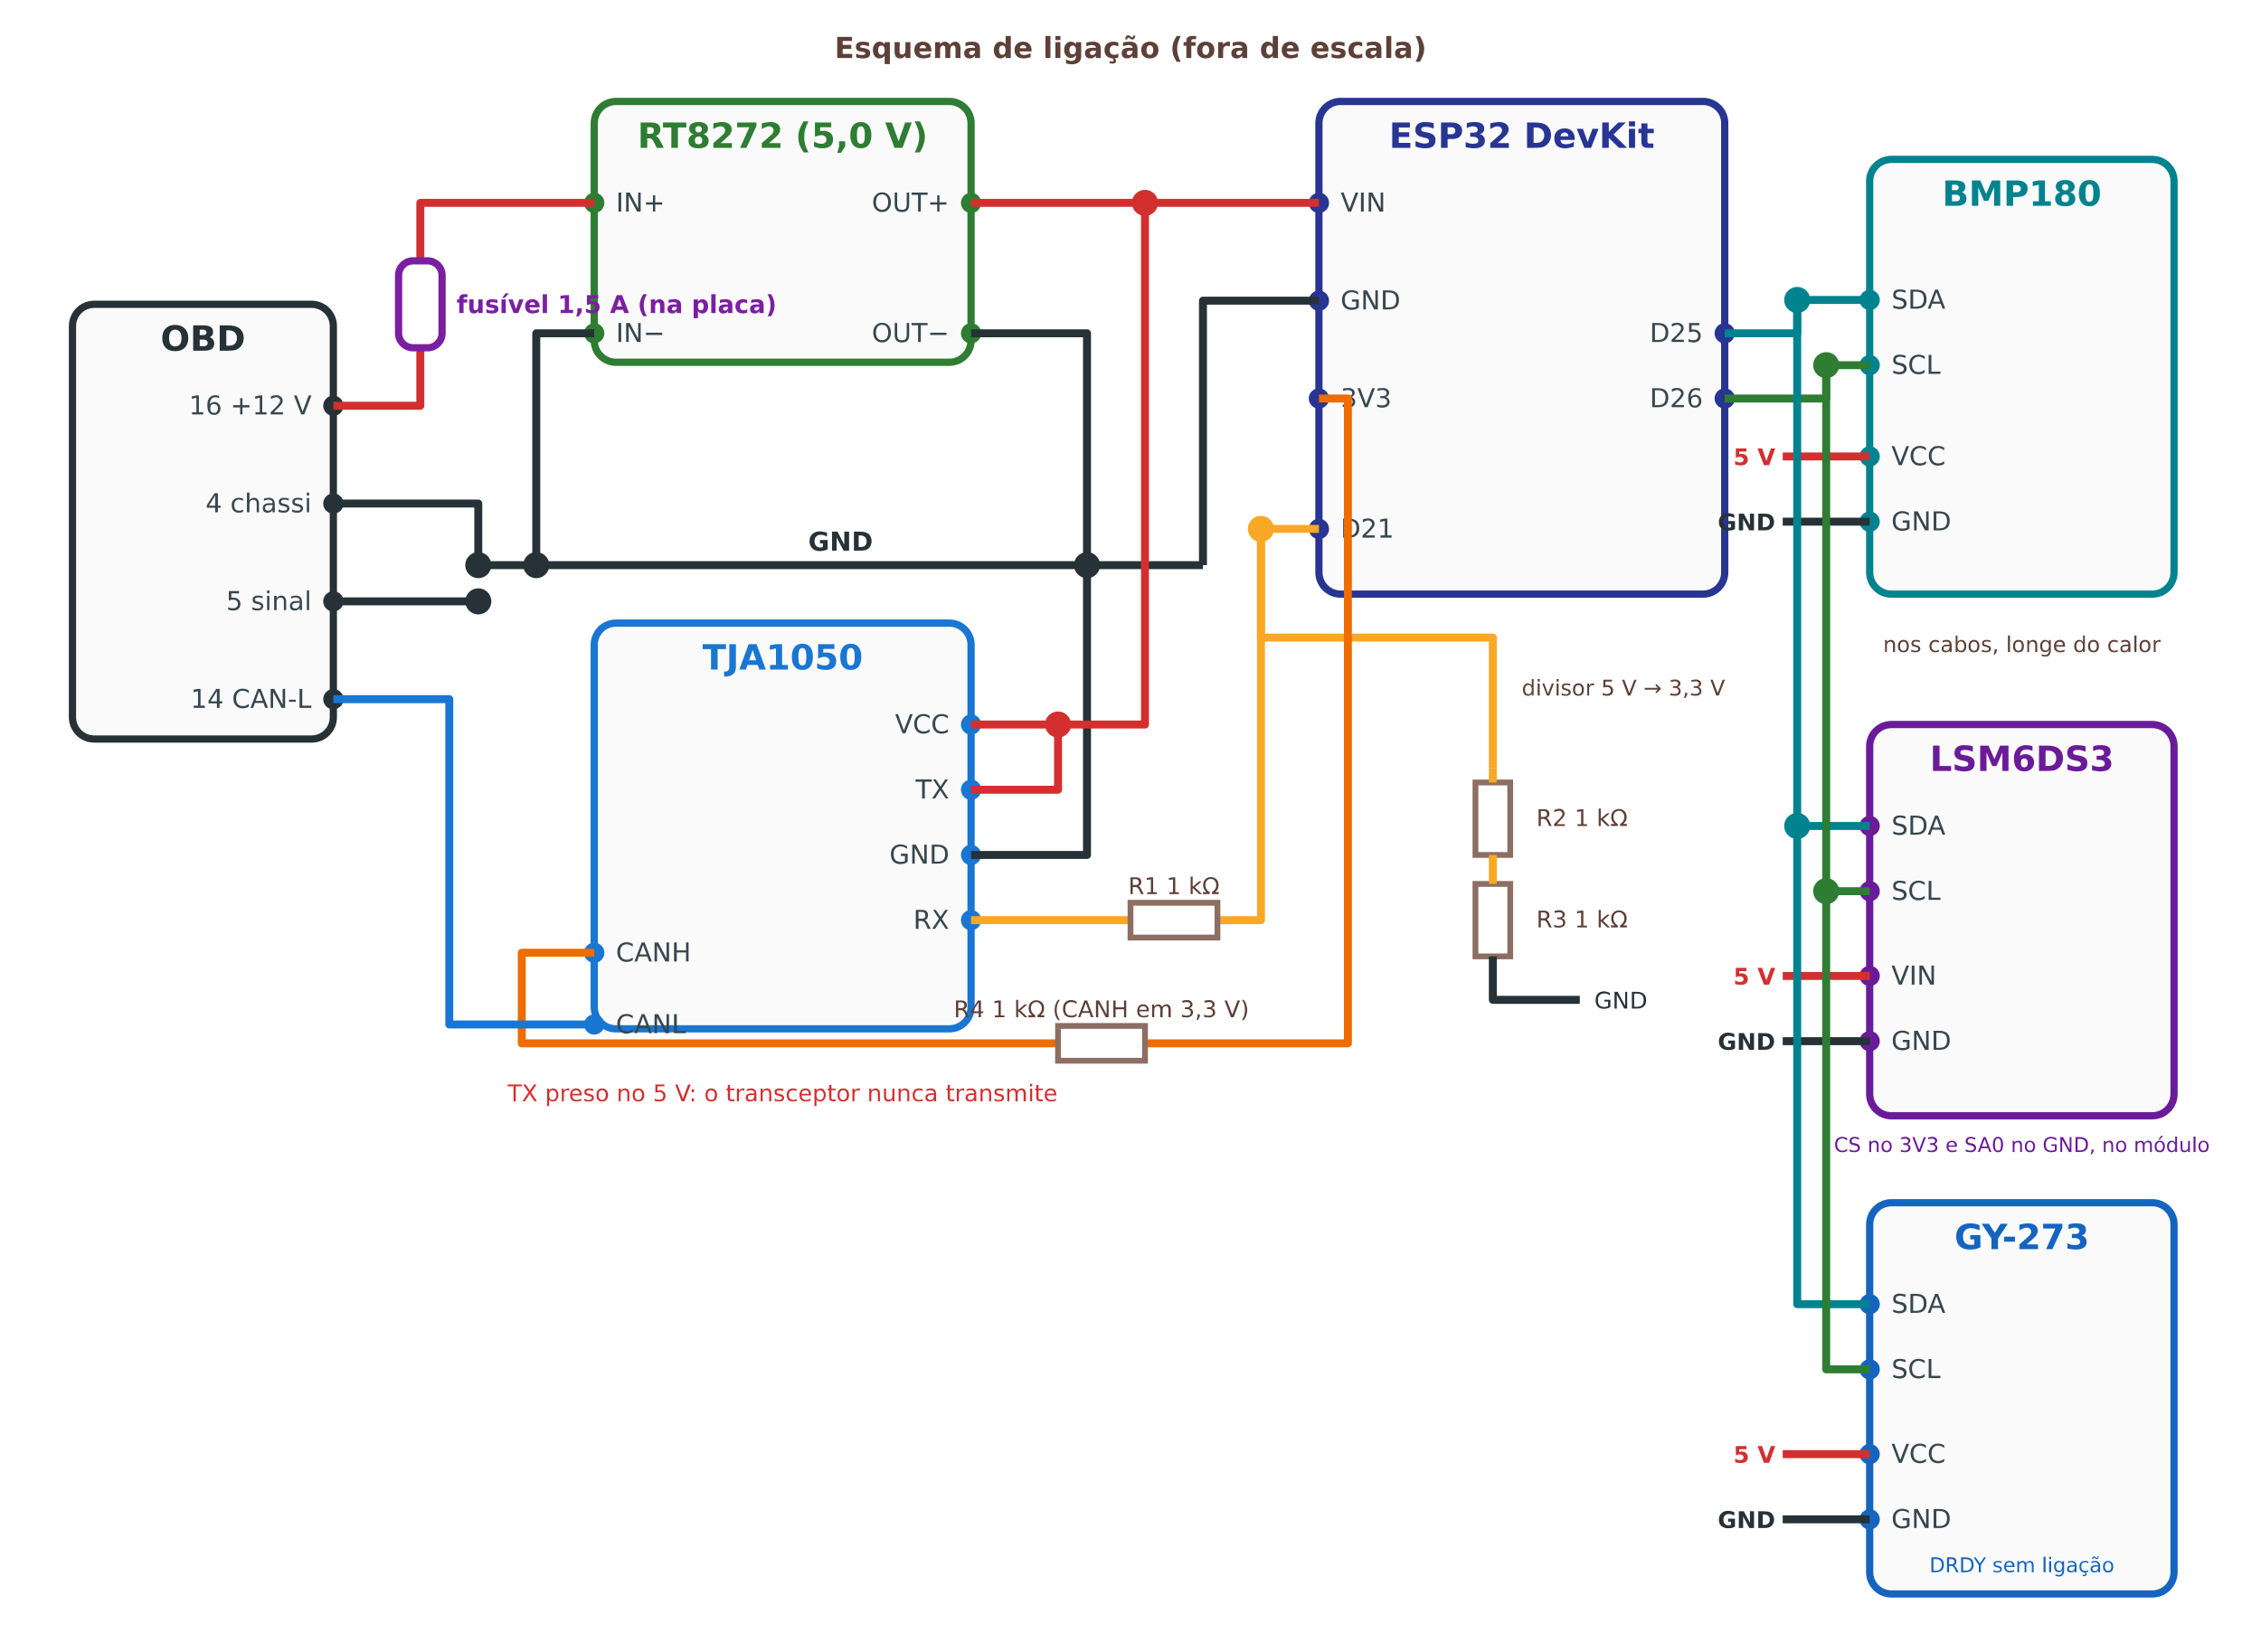
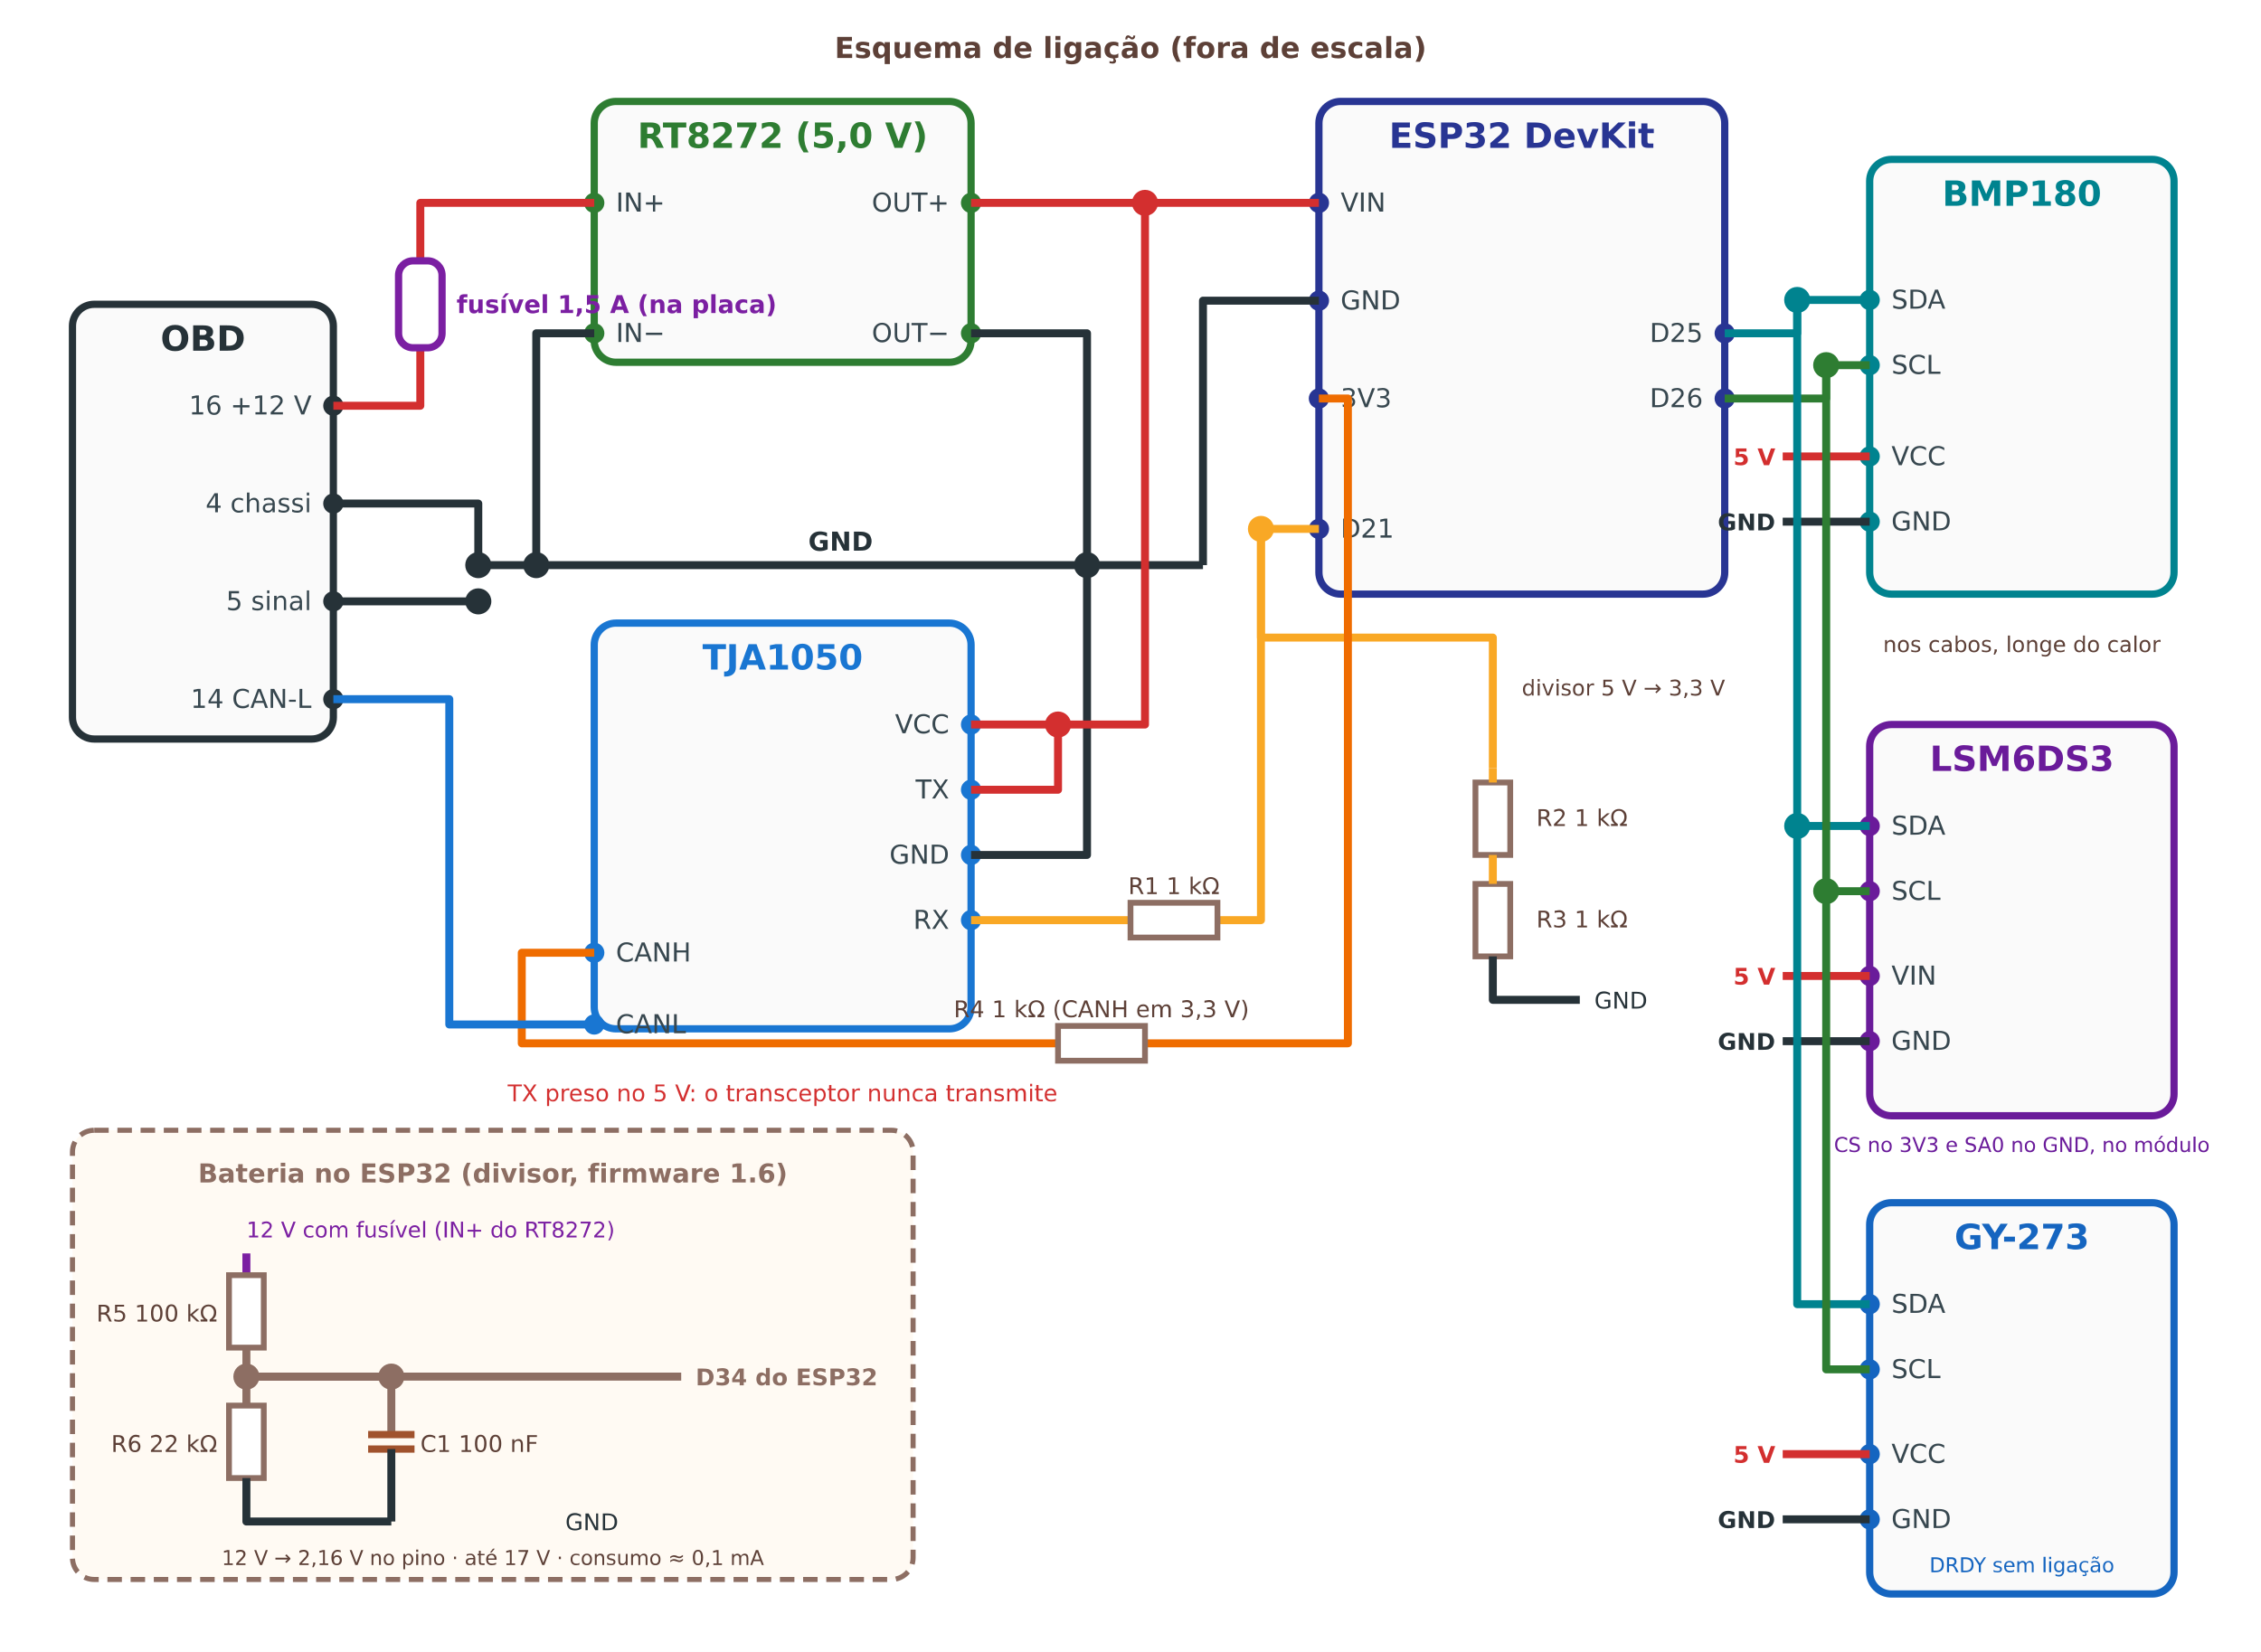
<svg xmlns="http://www.w3.org/2000/svg" width="249.6mm" height="182.4mm" viewBox="-3 -3 156 114">
  <rect x="-3" y="-3" width="156" height="114" fill="#fff" />
  <rect x="2" y="18" width="18" height="30" rx="1.5" fill="#fafafa" stroke="#263238" stroke-width="0.5" />
  <text x="11.00" y="21.20" font-size="2.4" fill="#263238" text-anchor="middle" font-weight="bold" font-family="DejaVu Sans, Arial, sans-serif">OBD</text>
  <circle cx="20" cy="25.0" r="0.7" fill="#263238" />
  <text x="18.50" y="25.60" font-size="1.8" fill="#37474f" text-anchor="end" font-weight="normal" font-family="DejaVu Sans, Arial, sans-serif">16 +12 V</text>
  <circle cx="20" cy="31.75" r="0.7" fill="#263238" />
  <text x="18.50" y="32.35" font-size="1.8" fill="#37474f" text-anchor="end" font-weight="normal" font-family="DejaVu Sans, Arial, sans-serif">4 chassi</text>
  <circle cx="20" cy="38.5" r="0.7" fill="#263238" />
  <text x="18.50" y="39.10" font-size="1.8" fill="#37474f" text-anchor="end" font-weight="normal" font-family="DejaVu Sans, Arial, sans-serif">5 sinal</text>
  <circle cx="20" cy="45.25" r="0.7" fill="#263238" />
  <text x="18.50" y="45.85" font-size="1.8" fill="#37474f" text-anchor="end" font-weight="normal" font-family="DejaVu Sans, Arial, sans-serif">14 CAN-L</text>
  <rect x="38" y="4" width="26" height="18" rx="1.5" fill="#fafafa" stroke="#2e7d32" stroke-width="0.5" />
  <text x="51.00" y="7.20" font-size="2.4" fill="#2e7d32" text-anchor="middle" font-weight="bold" font-family="DejaVu Sans, Arial, sans-serif">RT8272 (5,0 V)</text>
  <circle cx="38" cy="11.0" r="0.7" fill="#2e7d32" />
  <text x="39.50" y="11.60" font-size="1.8" fill="#37474f" text-anchor="start" font-weight="normal" font-family="DejaVu Sans, Arial, sans-serif">IN+</text>
  <circle cx="38" cy="20.0" r="0.7" fill="#2e7d32" />
  <text x="39.50" y="20.60" font-size="1.8" fill="#37474f" text-anchor="start" font-weight="normal" font-family="DejaVu Sans, Arial, sans-serif">IN−</text>
  <circle cx="64" cy="11.0" r="0.7" fill="#2e7d32" />
  <text x="62.50" y="11.60" font-size="1.8" fill="#37474f" text-anchor="end" font-weight="normal" font-family="DejaVu Sans, Arial, sans-serif">OUT+</text>
  <circle cx="64" cy="20.0" r="0.7" fill="#2e7d32" />
  <text x="62.50" y="20.60" font-size="1.8" fill="#37474f" text-anchor="end" font-weight="normal" font-family="DejaVu Sans, Arial, sans-serif">OUT−</text>
  <rect x="88" y="4" width="28" height="34" rx="1.5" fill="#fafafa" stroke="#283593" stroke-width="0.5" />
  <text x="102.00" y="7.20" font-size="2.4" fill="#283593" text-anchor="middle" font-weight="bold" font-family="DejaVu Sans, Arial, sans-serif">ESP32 DevKit</text>
  <circle cx="88" cy="11.0" r="0.7" fill="#283593" />
  <text x="89.50" y="11.60" font-size="1.8" fill="#37474f" text-anchor="start" font-weight="normal" font-family="DejaVu Sans, Arial, sans-serif">VIN</text>
  <circle cx="88" cy="17.75" r="0.7" fill="#283593" />
  <text x="89.50" y="18.35" font-size="1.8" fill="#37474f" text-anchor="start" font-weight="normal" font-family="DejaVu Sans, Arial, sans-serif">GND</text>
  <circle cx="88" cy="24.5" r="0.7" fill="#283593" />
  <text x="89.50" y="25.10" font-size="1.8" fill="#37474f" text-anchor="start" font-weight="normal" font-family="DejaVu Sans, Arial, sans-serif">3V3</text>
  <circle cx="88" cy="33.5" r="0.7" fill="#283593" />
  <text x="89.50" y="34.10" font-size="1.8" fill="#37474f" text-anchor="start" font-weight="normal" font-family="DejaVu Sans, Arial, sans-serif">D21</text>
  <circle cx="116" cy="20.0" r="0.7" fill="#283593" />
  <text x="114.50" y="20.60" font-size="1.8" fill="#37474f" text-anchor="end" font-weight="normal" font-family="DejaVu Sans, Arial, sans-serif">D25</text>
  <circle cx="116" cy="24.5" r="0.7" fill="#283593" />
  <text x="114.50" y="25.10" font-size="1.8" fill="#37474f" text-anchor="end" font-weight="normal" font-family="DejaVu Sans, Arial, sans-serif">D26</text>
  <rect x="126" y="8" width="21" height="30" rx="1.5" fill="#fafafa" stroke="#00838f" stroke-width="0.5" />
  <text x="136.50" y="11.20" font-size="2.4" fill="#00838f" text-anchor="middle" font-weight="bold" font-family="DejaVu Sans, Arial, sans-serif">BMP180</text>
  <circle cx="126" cy="17.7" r="0.7" fill="#00838f" />
  <text x="127.50" y="18.30" font-size="1.8" fill="#37474f" text-anchor="start" font-weight="normal" font-family="DejaVu Sans, Arial, sans-serif">SDA</text>
  <circle cx="126" cy="22.2" r="0.7" fill="#00838f" />
  <text x="127.50" y="22.80" font-size="1.8" fill="#37474f" text-anchor="start" font-weight="normal" font-family="DejaVu Sans, Arial, sans-serif">SCL</text>
  <circle cx="126" cy="28.5" r="0.7" fill="#00838f" />
  <text x="127.50" y="29.10" font-size="1.8" fill="#37474f" text-anchor="start" font-weight="normal" font-family="DejaVu Sans, Arial, sans-serif">VCC</text>
  <circle cx="126" cy="33.0" r="0.7" fill="#00838f" />
  <text x="127.50" y="33.60" font-size="1.8" fill="#37474f" text-anchor="start" font-weight="normal" font-family="DejaVu Sans, Arial, sans-serif">GND</text>
  <rect x="126" y="47" width="21" height="27" rx="1.5" fill="#fafafa" stroke="#6a1b9a" stroke-width="0.5" />
  <text x="136.50" y="50.20" font-size="2.4" fill="#6a1b9a" text-anchor="middle" font-weight="bold" font-family="DejaVu Sans, Arial, sans-serif">LSM6DS3</text>
  <circle cx="126" cy="54.0" r="0.7" fill="#6a1b9a" />
  <text x="127.50" y="54.60" font-size="1.8" fill="#37474f" text-anchor="start" font-weight="normal" font-family="DejaVu Sans, Arial, sans-serif">SDA</text>
  <circle cx="126" cy="58.5" r="0.7" fill="#6a1b9a" />
  <text x="127.50" y="59.10" font-size="1.8" fill="#37474f" text-anchor="start" font-weight="normal" font-family="DejaVu Sans, Arial, sans-serif">SCL</text>
  <circle cx="126" cy="64.35" r="0.7" fill="#6a1b9a" />
  <text x="127.50" y="64.95" font-size="1.8" fill="#37474f" text-anchor="start" font-weight="normal" font-family="DejaVu Sans, Arial, sans-serif">VIN</text>
  <circle cx="126" cy="68.85" r="0.7" fill="#6a1b9a" />
  <text x="127.50" y="69.45" font-size="1.8" fill="#37474f" text-anchor="start" font-weight="normal" font-family="DejaVu Sans, Arial, sans-serif">GND</text>
  <rect x="126" y="80" width="21" height="27" rx="1.5" fill="#fafafa" stroke="#1565c0" stroke-width="0.5" />
  <text x="136.50" y="83.20" font-size="2.4" fill="#1565c0" text-anchor="middle" font-weight="bold" font-family="DejaVu Sans, Arial, sans-serif">GY-273</text>
  <circle cx="126" cy="87.0" r="0.7" fill="#1565c0" />
  <text x="127.50" y="87.60" font-size="1.8" fill="#37474f" text-anchor="start" font-weight="normal" font-family="DejaVu Sans, Arial, sans-serif">SDA</text>
  <circle cx="126" cy="91.5" r="0.7" fill="#1565c0" />
  <text x="127.50" y="92.10" font-size="1.8" fill="#37474f" text-anchor="start" font-weight="normal" font-family="DejaVu Sans, Arial, sans-serif">SCL</text>
  <circle cx="126" cy="97.35" r="0.7" fill="#1565c0" />
  <text x="127.50" y="97.95" font-size="1.8" fill="#37474f" text-anchor="start" font-weight="normal" font-family="DejaVu Sans, Arial, sans-serif">VCC</text>
  <circle cx="126" cy="101.85" r="0.7" fill="#1565c0" />
  <text x="127.50" y="102.45" font-size="1.8" fill="#37474f" text-anchor="start" font-weight="normal" font-family="DejaVu Sans, Arial, sans-serif">GND</text>
  <rect x="38" y="40" width="26" height="28" rx="1.5" fill="#fafafa" stroke="#1976d2" stroke-width="0.5" />
  <text x="51.00" y="43.20" font-size="2.4" fill="#1976d2" text-anchor="middle" font-weight="bold" font-family="DejaVu Sans, Arial, sans-serif">TJA1050</text>
  <circle cx="64" cy="47.0" r="0.7" fill="#1976d2" />
  <text x="62.50" y="47.60" font-size="1.8" fill="#37474f" text-anchor="end" font-weight="normal" font-family="DejaVu Sans, Arial, sans-serif">VCC</text>
  <circle cx="64" cy="51.5" r="0.7" fill="#1976d2" />
  <text x="62.50" y="52.10" font-size="1.8" fill="#37474f" text-anchor="end" font-weight="normal" font-family="DejaVu Sans, Arial, sans-serif">TX</text>
  <circle cx="64" cy="56.0" r="0.7" fill="#1976d2" />
  <text x="62.50" y="56.60" font-size="1.8" fill="#37474f" text-anchor="end" font-weight="normal" font-family="DejaVu Sans, Arial, sans-serif">GND</text>
  <circle cx="64" cy="60.5" r="0.7" fill="#1976d2" />
  <text x="62.50" y="61.10" font-size="1.8" fill="#37474f" text-anchor="end" font-weight="normal" font-family="DejaVu Sans, Arial, sans-serif">RX</text>
  <circle cx="38" cy="62.75" r="0.7" fill="#1976d2" />
  <text x="39.50" y="63.35" font-size="1.8" fill="#37474f" text-anchor="start" font-weight="normal" font-family="DejaVu Sans, Arial, sans-serif">CANH</text>
  <circle cx="38" cy="67.7" r="0.7" fill="#1976d2" />
  <text x="39.50" y="68.30" font-size="1.8" fill="#37474f" text-anchor="start" font-weight="normal" font-family="DejaVu Sans, Arial, sans-serif">CANL</text>
  <path d="M20.00,25.00 L26.00,25.00 L26.00,11.00 L38.00,11.00" fill="none" stroke="#d32f2f" stroke-width="0.55" stroke-linejoin="round" />
  <rect x="24.5" y="15.0" width="3" height="6" rx="1" fill="#fff" stroke="#7b1fa2" stroke-width="0.5" />
  <text x="28.50" y="18.60" font-size="1.7" fill="#7b1fa2" text-anchor="start" font-weight="bold" font-family="DejaVu Sans, Arial, sans-serif">fusível 1,5 A (na placa)</text>
  <path d="M20.00,31.75 L30.00,31.75 L30.00,36.00" fill="none" stroke="#263238" stroke-width="0.55" stroke-linejoin="round" />
  <path d="M20.00,38.50 L30.00,38.50" fill="none" stroke="#263238" stroke-width="0.55" stroke-linejoin="round" />
  <path d="M38.00,20.00 L34.00,20.00 L34.00,36.00" fill="none" stroke="#263238" stroke-width="0.55" stroke-linejoin="round" />
  <path d="M30.00,36.00 L80.00,36.00" fill="none" stroke="#263238" stroke-width="0.55" stroke-linejoin="round" />
  <path d="M64.00,20.00 L72.00,20.00 L72.00,36.00" fill="none" stroke="#263238" stroke-width="0.55" stroke-linejoin="round" />
  <path d="M88.00,17.75 L80.00,17.75 L80.00,36.00" fill="none" stroke="#263238" stroke-width="0.55" stroke-linejoin="round" />
  <path d="M64.00,56.00 L72.00,56.00 L72.00,36.00" fill="none" stroke="#263238" stroke-width="0.55" stroke-linejoin="round" />
  <circle cx="30" cy="38.5" r="0.9" fill="#263238" />
  <circle cx="34" cy="36" r="0.9" fill="#263238" />
  <circle cx="72" cy="36" r="0.9" fill="#263238" />
  <circle cx="30" cy="36" r="0.9" fill="#263238" />
  <text x="55.00" y="35.00" font-size="1.8" fill="#263238" text-anchor="middle" font-weight="bold" font-family="DejaVu Sans, Arial, sans-serif">GND</text>
  <path d="M64.00,11.00 L76.00,11.00 L88.00,11.00" fill="none" stroke="#d32f2f" stroke-width="0.55" stroke-linejoin="round" />
  <path d="M76.00,11.00 L76.00,47.00 L64.00,47.00" fill="none" stroke="#d32f2f" stroke-width="0.55" stroke-linejoin="round" />
  <path d="M64.00,51.50 L70.00,51.50 L70.00,47.00" fill="none" stroke="#d32f2f" stroke-width="0.55" stroke-linejoin="round" />
  <circle cx="76" cy="11.0" r="0.9" fill="#d32f2f" />
  <circle cx="70" cy="47.0" r="0.9" fill="#d32f2f" />
  <text x="51.00" y="73.00" font-size="1.6" fill="#d32f2f" text-anchor="middle" font-weight="normal" font-family="DejaVu Sans, Arial, sans-serif">TX preso no 5 V: o transceptor nunca transmite</text>
  <path d="M64.00,60.50 L84.00,60.50 L84.00,33.50 L88.00,33.50" fill="none" stroke="#f9a825" stroke-width="0.55" stroke-linejoin="round" />
  <rect x="75" y="59.3" width="6" height="2.4" fill="#fff" stroke="#8d6e63" stroke-width="0.4" />
  <text x="78.00" y="58.70" font-size="1.6" fill="#5d4037" text-anchor="middle" font-weight="normal" font-family="DejaVu Sans, Arial, sans-serif">R1 1 kΩ</text>
  <circle cx="84" cy="33.5" r="0.9" fill="#f9a825" />
  <path d="M84.00,33.50 L84.00,41.00 L100.00,41.00 L100.00,50.00" fill="none" stroke="#f9a825" stroke-width="0.55" stroke-linejoin="round" />
  <rect x="98.8" y="51" width="2.4" height="5" fill="#fff" stroke="#8d6e63" stroke-width="0.4" />
  <text x="103.00" y="54.00" font-size="1.6" fill="#5d4037" text-anchor="start" font-weight="normal" font-family="DejaVu Sans, Arial, sans-serif">R2 1 kΩ</text>
  <rect x="98.8" y="58" width="2.4" height="5" fill="#fff" stroke="#8d6e63" stroke-width="0.4" />
  <text x="103.00" y="61.00" font-size="1.6" fill="#5d4037" text-anchor="start" font-weight="normal" font-family="DejaVu Sans, Arial, sans-serif">R3 1 kΩ</text>
  <path d="M100.00,50.00 L100.00,51.00" fill="none" stroke="#f9a825" stroke-width="0.55" stroke-linejoin="round" />
  <path d="M100.00,56.00 L100.00,58.00" fill="none" stroke="#f9a825" stroke-width="0.55" stroke-linejoin="round" />
  <path d="M100.00,63.00 L100.00,66.00 L106.00,66.00" fill="none" stroke="#263238" stroke-width="0.55" stroke-linejoin="round" />
  <text x="107.00" y="66.60" font-size="1.6" fill="#263238" text-anchor="start" font-weight="normal" font-family="DejaVu Sans, Arial, sans-serif">GND</text>
  <text x="102.00" y="45.00" font-size="1.5" fill="#5d4037" text-anchor="start" font-weight="normal" font-family="DejaVu Sans, Arial, sans-serif">divisor 5 V → 3,3 V</text>
  <path d="M38.00,62.75 L33.00,62.75 L33.00,69.00 L90.00,69.00 L90.00,24.50 L88.00,24.50" fill="none" stroke="#ef6c00" stroke-width="0.55" stroke-linejoin="round" />
  <rect x="70" y="67.8" width="6" height="2.4" fill="#fff" stroke="#8d6e63" stroke-width="0.4" />
  <text x="73.00" y="67.20" font-size="1.6" fill="#5d4037" text-anchor="middle" font-weight="normal" font-family="DejaVu Sans, Arial, sans-serif">R4 1 kΩ (CANH em 3,3 V)</text>
  <path d="M20.00,45.25 L28.00,45.25 L28.00,67.70 L38.00,67.70" fill="none" stroke="#1976d2" stroke-width="0.55" stroke-linejoin="round" />
  <path d="M116.00,20.00 L121.00,20.00 L121.00,17.70 L126.00,17.70" fill="none" stroke="#00838f" stroke-width="0.55" stroke-linejoin="round" />
  <path d="M116.00,24.50 L123.00,24.50 L123.00,22.20 L126.00,22.20" fill="none" stroke="#2e7d32" stroke-width="0.55" stroke-linejoin="round" />
  <path d="M120.00,28.50 L126.00,28.50" fill="none" stroke="#d32f2f" stroke-width="0.55" stroke-linejoin="round" />
  <text x="119.50" y="29.10" font-size="1.6" fill="#d32f2f" text-anchor="end" font-weight="bold" font-family="DejaVu Sans, Arial, sans-serif">5 V</text>
  <path d="M120.00,33.00 L126.00,33.00" fill="none" stroke="#263238" stroke-width="0.55" stroke-linejoin="round" />
  <text x="119.50" y="33.60" font-size="1.6" fill="#263238" text-anchor="end" font-weight="bold" font-family="DejaVu Sans, Arial, sans-serif">GND</text>
  <path d="M120.00,64.35 L126.00,64.35" fill="none" stroke="#d32f2f" stroke-width="0.55" stroke-linejoin="round" />
  <text x="119.50" y="64.95" font-size="1.6" fill="#d32f2f" text-anchor="end" font-weight="bold" font-family="DejaVu Sans, Arial, sans-serif">5 V</text>
  <path d="M120.00,68.85 L126.00,68.85" fill="none" stroke="#263238" stroke-width="0.55" stroke-linejoin="round" />
  <text x="119.50" y="69.45" font-size="1.6" fill="#263238" text-anchor="end" font-weight="bold" font-family="DejaVu Sans, Arial, sans-serif">GND</text>
  <path d="M120.00,97.35 L126.00,97.35" fill="none" stroke="#d32f2f" stroke-width="0.55" stroke-linejoin="round" />
  <text x="119.50" y="97.95" font-size="1.6" fill="#d32f2f" text-anchor="end" font-weight="bold" font-family="DejaVu Sans, Arial, sans-serif">5 V</text>
  <path d="M120.00,101.85 L126.00,101.85" fill="none" stroke="#263238" stroke-width="0.55" stroke-linejoin="round" />
  <text x="119.50" y="102.45" font-size="1.6" fill="#263238" text-anchor="end" font-weight="bold" font-family="DejaVu Sans, Arial, sans-serif">GND</text>
  <path d="M121.00,17.70 L121.00,54.00 L126.00,54.00" fill="none" stroke="#00838f" stroke-width="0.55" stroke-linejoin="round" />
  <path d="M123.00,22.20 L123.00,58.50 L126.00,58.50" fill="none" stroke="#2e7d32" stroke-width="0.55" stroke-linejoin="round" />
  <circle cx="121" cy="17.7" r="0.9" fill="#00838f" />
  <circle cx="123" cy="22.2" r="0.9" fill="#2e7d32" />
  <path d="M121.00,54.00 L121.00,87.00 L126.00,87.00" fill="none" stroke="#00838f" stroke-width="0.55" stroke-linejoin="round" />
  <path d="M123.00,58.50 L123.00,91.50 L126.00,91.50" fill="none" stroke="#2e7d32" stroke-width="0.55" stroke-linejoin="round" />
  <circle cx="121" cy="54.0" r="0.9" fill="#00838f" />
  <circle cx="123" cy="58.5" r="0.9" fill="#2e7d32" />
  <text x="136.50" y="105.50" font-size="1.4" fill="#1565c0" text-anchor="middle" font-weight="normal" font-family="DejaVu Sans, Arial, sans-serif">DRDY sem ligação</text>
  <text x="136.50" y="42.00" font-size="1.5" fill="#5d4037" text-anchor="middle" font-weight="normal" font-family="DejaVu Sans, Arial, sans-serif">nos cabos, longe do calor</text>
  <text x="136.50" y="76.50" font-size="1.4" fill="#6a1b9a" text-anchor="middle" font-weight="normal" font-family="DejaVu Sans, Arial, sans-serif">CS no 3V3 e SA0 no GND, no módulo</text>
+   <rect x="2" y="75" width="58" height="31" rx="1.5" fill="#fffaf3" stroke="#8d6e63" stroke-width="0.35" stroke-dasharray="1 0.6" />
+   <text x="31.00" y="78.60" font-size="1.8" fill="#8d6e63" text-anchor="middle" font-weight="bold" font-family="DejaVu Sans, Arial, sans-serif">Bateria no ESP32 (divisor, firmware 1.6)</text>
+   <text x="14.00" y="82.40" font-size="1.5" fill="#7b1fa2" text-anchor="start" font-weight="normal" font-family="DejaVu Sans, Arial, sans-serif">12 V com fusível (IN+ do RT8272)</text>
+   <path d="M14.00,83.50 L14.00,85.00" fill="none" stroke="#7b1fa2" stroke-width="0.55" stroke-linejoin="round" />
+   <rect x="12.8" y="85" width="2.4" height="5" fill="#fff" stroke="#8d6e63" stroke-width="0.4" />
+   <text x="12.00" y="88.20" font-size="1.6" fill="#5d4037" text-anchor="end" font-weight="normal" font-family="DejaVu Sans, Arial, sans-serif">R5 100 kΩ</text>
+   <path d="M14.00,90.00 L14.00,94.00" fill="none" stroke="#8d6e63" stroke-width="0.55" stroke-linejoin="round" />
+   <circle cx="14" cy="92" r="0.9" fill="#8d6e63" />
+   <path d="M14.00,92.00 L44.00,92.00" fill="none" stroke="#8d6e63" stroke-width="0.55" stroke-linejoin="round" />
+   <text x="45.00" y="92.60" font-size="1.6" fill="#8d6e63" text-anchor="start" font-weight="bold" font-family="DejaVu Sans, Arial, sans-serif">D34 do ESP32</text>
+   <rect x="12.8" y="94" width="2.4" height="5" fill="#fff" stroke="#8d6e63" stroke-width="0.4" />
+   <text x="12.00" y="97.20" font-size="1.6" fill="#5d4037" text-anchor="end" font-weight="normal" font-family="DejaVu Sans, Arial, sans-serif">R6 22 kΩ</text>
+   <path d="M14.00,99.00 L14.00,102.00 L24.00,102.00" fill="none" stroke="#263238" stroke-width="0.55" stroke-linejoin="round" />
+   <path d="M14.00,92.00 L24.00,92.00" fill="none" stroke="#8d6e63" stroke-width="0.55" stroke-linejoin="round" />
+   <circle cx="24" cy="92" r="0.9" fill="#8d6e63" />
+   <path d="M24.00,92.00 L24.00,96.00" fill="none" stroke="#8d6e63" stroke-width="0.55" stroke-linejoin="round" />
+   <path d="M22.4,96 L25.6,96 M22.4,97 L25.6,97" stroke="#a0522d" stroke-width="0.5" />
+   <path d="M24.00,97.00 L24.00,102.00" fill="none" stroke="#263238" stroke-width="0.55" stroke-linejoin="round" />
+   <text x="26.00" y="97.20" font-size="1.6" fill="#5d4037" text-anchor="start" font-weight="normal" font-family="DejaVu Sans, Arial, sans-serif">C1 100 nF</text>
+   <text x="36.00" y="102.60" font-size="1.6" fill="#263238" text-anchor="start" font-weight="normal" font-family="DejaVu Sans, Arial, sans-serif">GND</text>
+   <text x="31.00" y="105.00" font-size="1.4" fill="#5d4037" text-anchor="middle" font-weight="normal" font-family="DejaVu Sans, Arial, sans-serif">12 V → 2,16 V no pino · até 17 V · consumo ≈ 0,1 mA</text>
  <text x="75.00" y="1.00" font-size="2.0" fill="#5d4037" text-anchor="middle" font-weight="bold" font-family="DejaVu Sans, Arial, sans-serif">Esquema de ligação (fora de escala)</text>
</svg>
